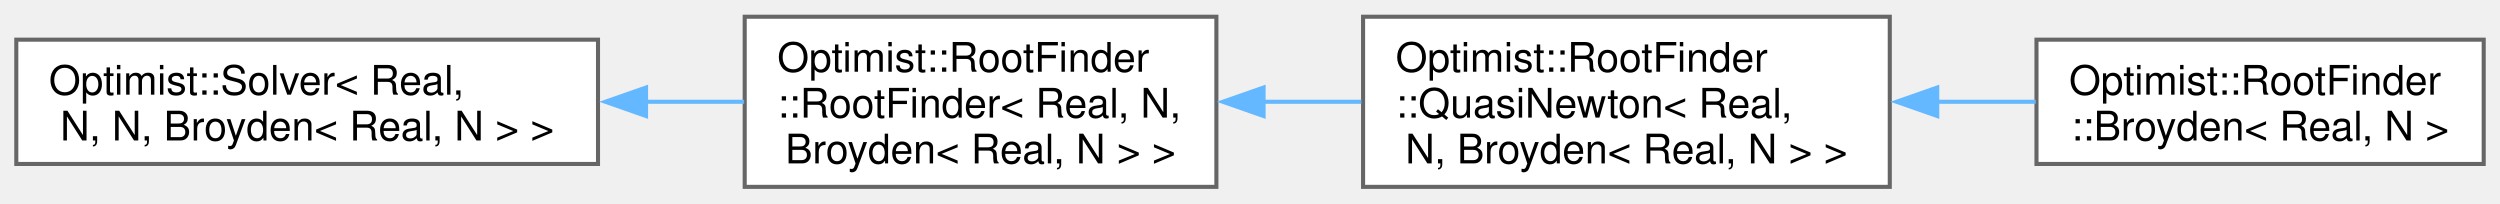
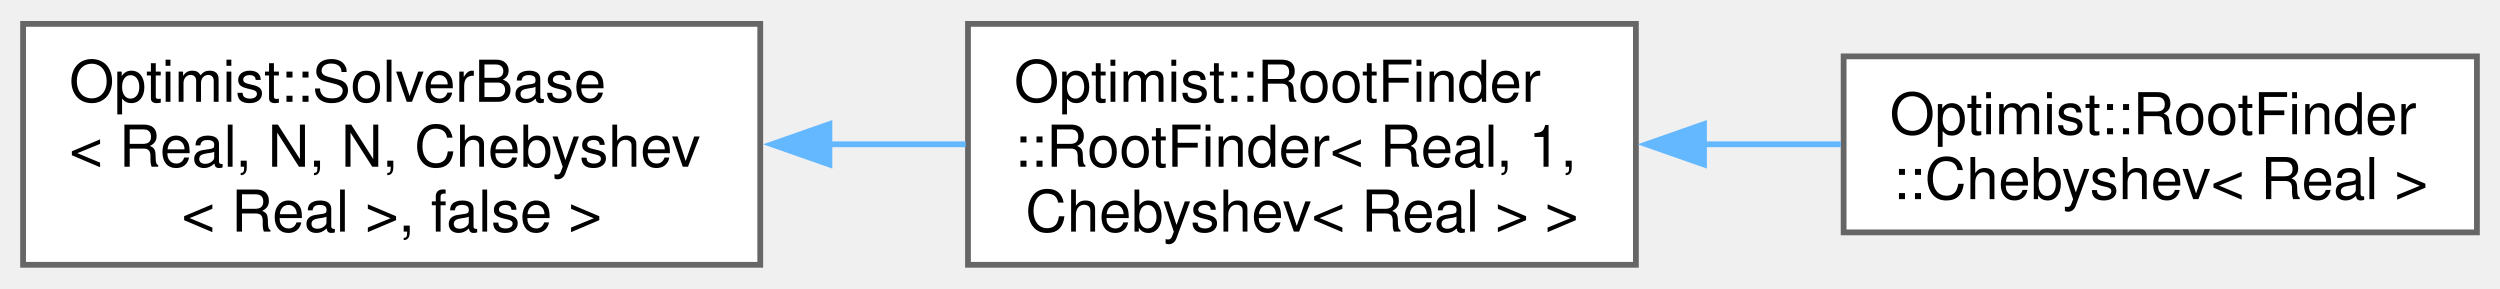
- <svg xmlns="http://www.w3.org/2000/svg" xmlns:xlink="http://www.w3.org/1999/xlink" width="614pt" height="50pt" viewBox="0.00 0.00 613.50 49.75">
+ <svg xmlns="http://www.w3.org/2000/svg" xmlns:xlink="http://www.w3.org/1999/xlink" width="433pt" height="50pt" viewBox="0.00 0.00 433.25 49.75">
  <g id="graph0" class="graph" transform="scale(1 1) rotate(0) translate(4 45.75)">
    <g id="Node000000" class="node">
      <g id="a_Node000000">
-         <a xlink:href="class_optimist_1_1_solver.html" target="_top" xlink:title=" ">
-           <polygon fill="white" stroke="#666666" points="142.75,-36.12 0,-36.12 0,-5.62 142.75,-5.62 142.75,-36.12" />
-           <text text-anchor="start" x="8" y="-22.62" font-family="Helvetica,sans-Serif" font-size="10.00">Optimist::Solver&lt; Real,</text>
-           <text text-anchor="middle" x="71.38" y="-11.38" font-family="Helvetica,sans-Serif" font-size="10.00"> N, N, Broyden&lt; Real, N &gt; &gt;</text>
+         <a xlink:href="class_optimist_1_1_solver_base.html" target="_top" xlink:title=" ">
+           <polygon fill="white" stroke="#666666" points="127.75,-41.75 0,-41.75 0,0 127.75,0 127.75,-41.75" />
+           <text text-anchor="start" x="8" y="-28.25" font-family="Helvetica,sans-Serif" font-size="10.00">Optimist::SolverBase</text>
+           <text text-anchor="start" x="8" y="-17" font-family="Helvetica,sans-Serif" font-size="10.00">&lt; Real, N, N, Chebyshev</text>
+           <text text-anchor="middle" x="63.88" y="-5.75" font-family="Helvetica,sans-Serif" font-size="10.00">&lt; Real &gt;, false &gt;</text>
        </a>
      </g>
    </g>
    <g id="Node000001" class="node">
      <g id="a_Node000001">
        <a xlink:href="class_optimist_1_1_root_finder_1_1_root_finder.html" target="_top" xlink:title=" ">
-           <polygon fill="white" stroke="#666666" points="294.5,-41.75 178.75,-41.75 178.75,0 294.5,0 294.5,-41.75" />
-           <text text-anchor="start" x="186.75" y="-28.25" font-family="Helvetica,sans-Serif" font-size="10.00">Optimist::RootFinder</text>
-           <text text-anchor="start" x="186.75" y="-17" font-family="Helvetica,sans-Serif" font-size="10.00">::RootFinder&lt; Real, N,</text>
-           <text text-anchor="middle" x="236.62" y="-5.75" font-family="Helvetica,sans-Serif" font-size="10.00"> Broyden&lt; Real, N &gt; &gt;</text>
+           <polygon fill="white" stroke="#666666" points="279.5,-41.75 163.75,-41.75 163.75,0 279.5,0 279.5,-41.75" />
+           <text text-anchor="start" x="171.75" y="-28.25" font-family="Helvetica,sans-Serif" font-size="10.00">Optimist::RootFinder</text>
+           <text text-anchor="start" x="171.75" y="-17" font-family="Helvetica,sans-Serif" font-size="10.00">::RootFinder&lt; Real, 1,</text>
+           <text text-anchor="middle" x="221.62" y="-5.75" font-family="Helvetica,sans-Serif" font-size="10.00"> Chebyshev&lt; Real &gt; &gt;</text>
        </a>
      </g>
    </g>
-     <g id="edge50_Node000000_Node000001" class="edge">
-       <g id="a_edge50_Node000000_Node000001">
+     <g id="edge53_Node000000_Node000001" class="edge">
+       <g id="a_edge53_Node000000_Node000001">
        <a xlink:title=" ">
-           <path fill="none" stroke="#63b8ff" d="M154.52,-20.88C162.67,-20.88 170.81,-20.88 178.62,-20.88" />
-           <polygon fill="#63b8ff" stroke="#63b8ff" points="154.54,-17.38 144.54,-20.88 154.54,-24.38 154.54,-17.38" />
+           <path fill="none" stroke="#63b8ff" d="M139.49,-20.88C147.51,-20.88 155.58,-20.88 163.35,-20.88" />
+           <polygon fill="#63b8ff" stroke="#63b8ff" points="139.74,-17.38 129.74,-20.88 139.74,-24.38 139.74,-17.38" />
        </a>
      </g>
    </g>
    <g id="Node000002" class="node">
      <g id="a_Node000002">
-         <a xlink:href="class_optimist_1_1_root_finder_1_1_quasi_newton.html" target="_top" xlink:title=" ">
-           <polygon fill="white" stroke="#666666" points="459.75,-41.75 330.5,-41.75 330.5,0 459.75,0 459.75,-41.75" />
-           <text text-anchor="start" x="338.5" y="-28.25" font-family="Helvetica,sans-Serif" font-size="10.00">Optimist::RootFinder</text>
-           <text text-anchor="start" x="338.5" y="-17" font-family="Helvetica,sans-Serif" font-size="10.00">::QuasiNewton&lt; Real,</text>
-           <text text-anchor="middle" x="395.12" y="-5.75" font-family="Helvetica,sans-Serif" font-size="10.00"> N, Broyden&lt; Real, N &gt; &gt;</text>
+         <a xlink:href="class_optimist_1_1_root_finder_1_1_chebyshev.html" target="_top" xlink:title="Class container for the Chebyshev's method.">
+           <polygon fill="white" stroke="#666666" points="425.25,-36.12 315.5,-36.12 315.5,-5.62 425.25,-5.62 425.25,-36.12" />
+           <text text-anchor="start" x="323.5" y="-22.62" font-family="Helvetica,sans-Serif" font-size="10.00">Optimist::RootFinder</text>
+           <text text-anchor="middle" x="370.38" y="-11.38" font-family="Helvetica,sans-Serif" font-size="10.00">::Chebyshev&lt; Real &gt;</text>
        </a>
      </g>
    </g>
-     <g id="edge51_Node000001_Node000002" class="edge">
-       <g id="a_edge51_Node000001_Node000002">
+     <g id="edge54_Node000001_Node000002" class="edge">
+       <g id="a_edge54_Node000001_Node000002">
        <a xlink:title=" ">
-           <path fill="none" stroke="#63b8ff" d="M305.82,-20.88C313.88,-20.88 322.08,-20.88 330.07,-20.88" />
-           <polygon fill="#63b8ff" stroke="#63b8ff" points="306.08,-17.38 296.08,-20.88 306.08,-24.38 306.08,-17.38" />
-         </a>
-       </g>
-     </g>
-     <g id="Node000003" class="node">
-       <g id="a_Node000003">
-         <a xlink:href="class_optimist_1_1_root_finder_1_1_broyden.html" target="_top" xlink:title="Class container for the Broyden's method.">
-           <polygon fill="white" stroke="#666666" points="605.5,-36.12 495.75,-36.12 495.75,-5.62 605.5,-5.62 605.5,-36.12" />
-           <text text-anchor="start" x="503.75" y="-22.62" font-family="Helvetica,sans-Serif" font-size="10.00">Optimist::RootFinder</text>
-           <text text-anchor="middle" x="550.62" y="-11.38" font-family="Helvetica,sans-Serif" font-size="10.00">::Broyden&lt; Real, N &gt;</text>
-         </a>
-       </g>
-     </g>
-     <g id="edge52_Node000002_Node000003" class="edge">
-       <g id="a_edge52_Node000002_Node000003">
-         <a xlink:title=" ">
-           <path fill="none" stroke="#63b8ff" d="M471.38,-20.88C479.55,-20.88 487.73,-20.88 495.57,-20.88" />
-           <polygon fill="#63b8ff" stroke="#63b8ff" points="471.4,-17.38 461.4,-20.88 471.4,-24.38 471.4,-17.38" />
+           <path fill="none" stroke="#63b8ff" d="M291.05,-20.88C299.09,-20.88 307.21,-20.88 315.02,-20.88" />
+           <polygon fill="#63b8ff" stroke="#63b8ff" points="291.3,-17.38 281.3,-20.88 291.3,-24.38 291.3,-17.38" />
        </a>
      </g>
    </g>
  </g>
</svg>
